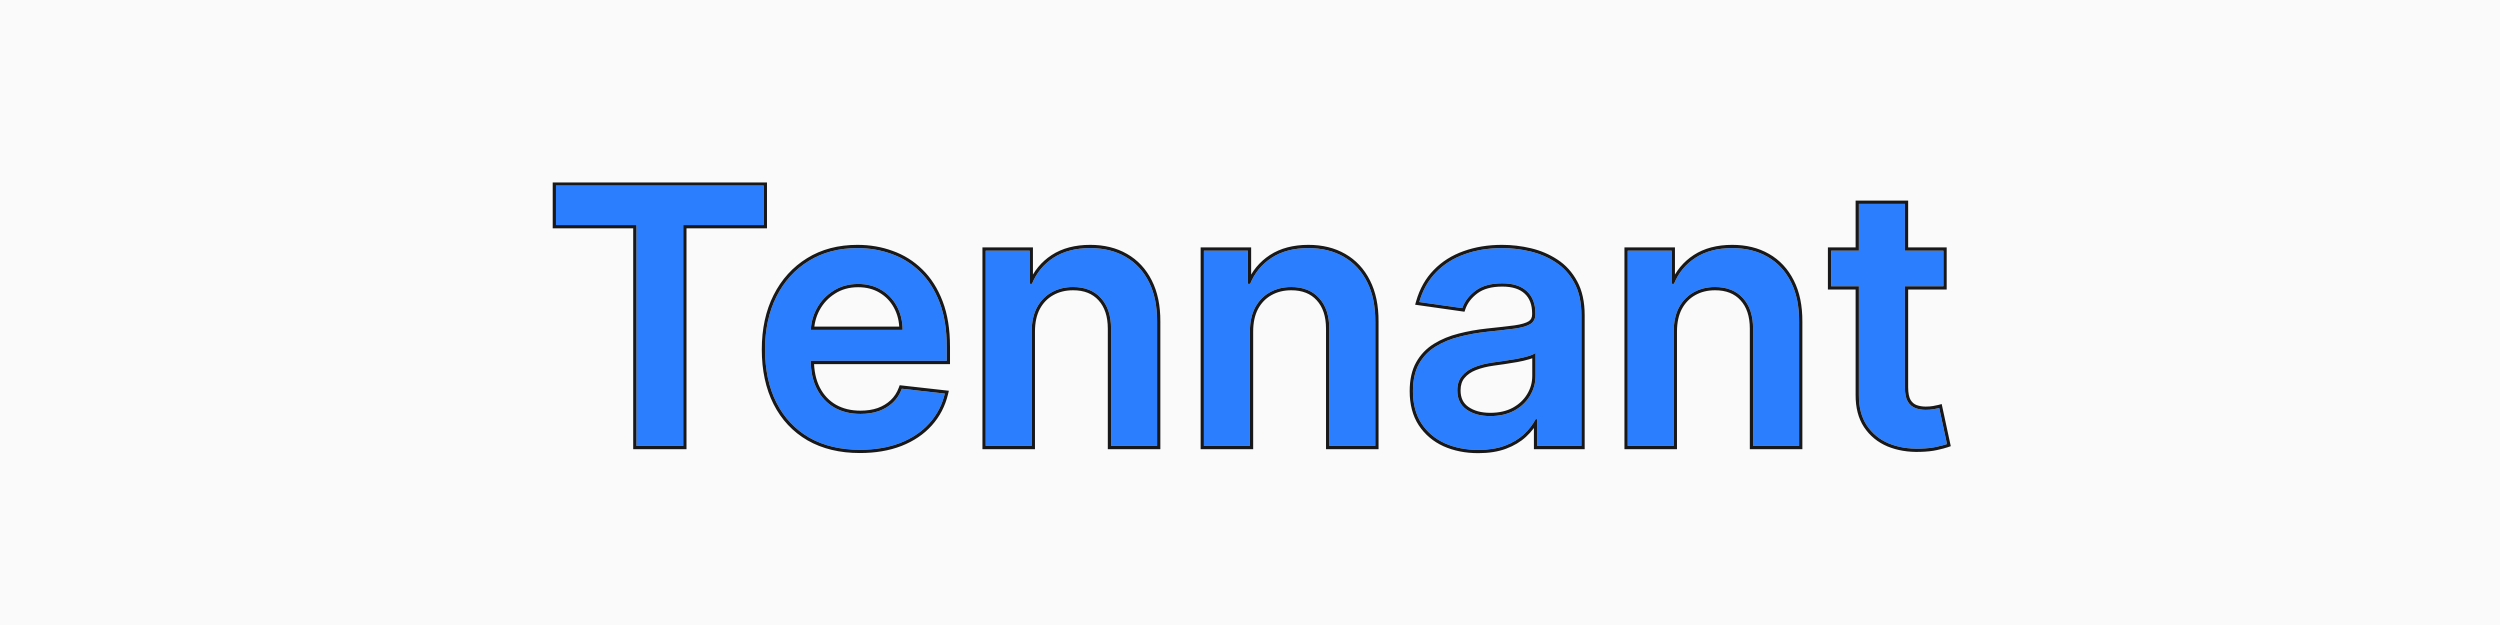
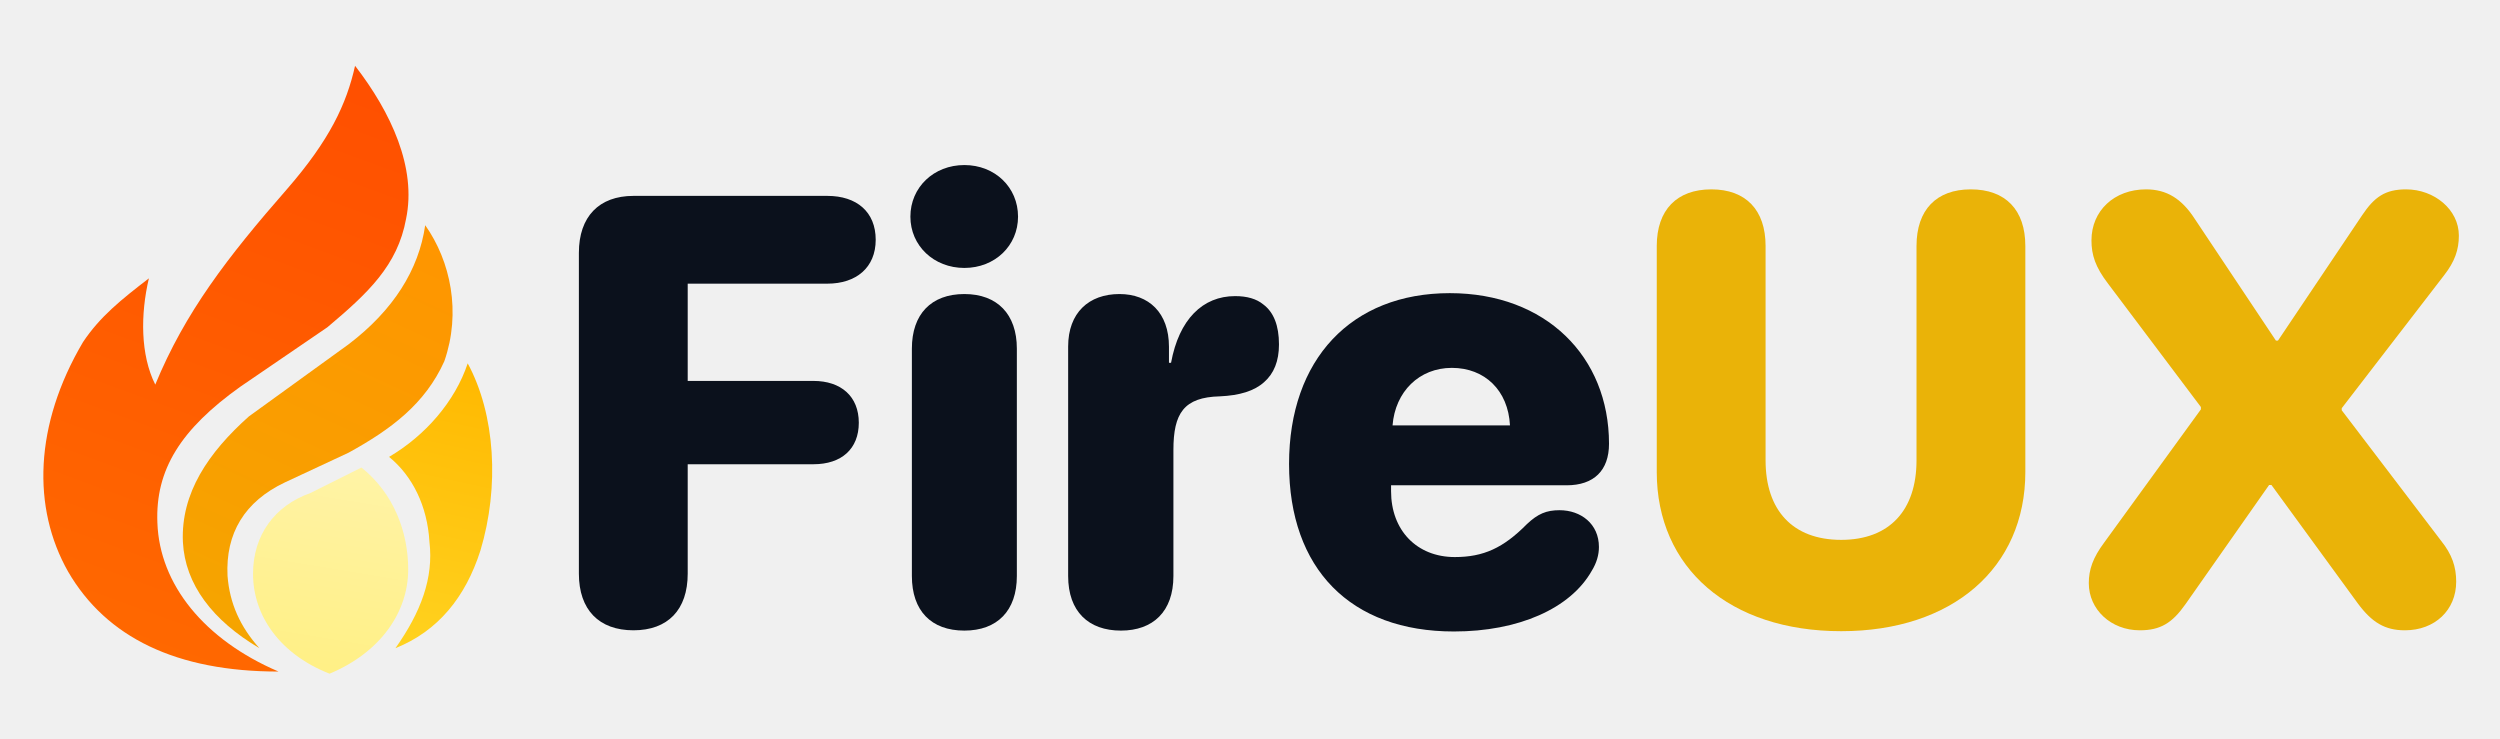
- <svg xmlns="http://www.w3.org/2000/svg" width="768" height="192" viewBox="0 0 768 192" fill="none">
-   <rect width="768" height="192" fill="#FAFAFA" />
-   <mask id="path-2-outside-1_5506_33" maskUnits="userSpaceOnUse" x="169" y="56" width="431" height="84" fill="black">
-     <rect fill="white" x="169" y="56" width="431" height="84" />
-     <path d="M170.792 69.148V57H234.62V69.148H209.894V137H195.519V69.148H170.792ZM264.161 138.172C258.146 138.172 252.95 136.922 248.575 134.422C244.226 131.896 240.88 128.328 238.536 123.719C236.192 119.083 235.021 113.628 235.021 107.352C235.021 101.18 236.192 95.763 238.536 91.102C240.906 86.414 244.213 82.768 248.458 80.164C252.703 77.534 257.69 76.219 263.419 76.219C267.117 76.219 270.606 76.818 273.888 78.016C277.195 79.188 280.112 81.01 282.638 83.484C285.19 85.958 287.195 89.109 288.653 92.938C290.112 96.74 290.841 101.271 290.841 106.531V110.867H241.661V101.336H277.286C277.26 98.628 276.674 96.219 275.528 94.109C274.382 91.974 272.781 90.294 270.724 89.07C268.692 87.846 266.323 87.234 263.614 87.234C260.724 87.234 258.185 87.938 255.997 89.344C253.81 90.724 252.104 92.547 250.88 94.812C249.682 97.052 249.07 99.513 249.044 102.195V110.516C249.044 114.005 249.682 117 250.958 119.5C252.234 121.974 254.018 123.875 256.31 125.203C258.601 126.505 261.284 127.156 264.356 127.156C266.414 127.156 268.276 126.87 269.942 126.297C271.609 125.698 273.054 124.826 274.278 123.68C275.502 122.534 276.427 121.115 277.052 119.422L290.255 120.906C289.422 124.396 287.833 127.443 285.489 130.047C283.172 132.625 280.203 134.63 276.583 136.062C272.963 137.469 268.823 138.172 264.161 138.172ZM316.944 101.844V137H302.804V77H316.319V87.195H317.022C318.403 83.836 320.603 81.167 323.624 79.188C326.671 77.208 330.434 76.219 334.913 76.219C339.054 76.219 342.66 77.104 345.733 78.875C348.832 80.646 351.228 83.211 352.921 86.57C354.64 89.93 355.486 94.005 355.46 98.797V137H341.319V100.984C341.319 96.974 340.278 93.836 338.194 91.57C336.137 89.305 333.285 88.172 329.64 88.172C327.166 88.172 324.965 88.719 323.038 89.812C321.137 90.88 319.64 92.43 318.546 94.461C317.478 96.492 316.944 98.953 316.944 101.844ZM383.976 101.844V137H369.835V77H383.351V87.195H384.054C385.434 83.836 387.634 81.167 390.655 79.188C393.702 77.208 397.465 76.219 401.944 76.219C406.085 76.219 409.692 77.104 412.765 78.875C415.864 80.646 418.259 83.211 419.952 86.57C421.671 89.93 422.517 94.005 422.491 98.797V137H408.351V100.984C408.351 96.974 407.309 93.836 405.226 91.57C403.168 89.305 400.317 88.172 396.671 88.172C394.197 88.172 391.996 88.719 390.069 89.812C388.168 90.88 386.671 92.43 385.577 94.461C384.509 96.492 383.976 98.953 383.976 101.844ZM454.132 138.211C450.33 138.211 446.905 137.534 443.858 136.18C440.838 134.799 438.442 132.768 436.671 130.086C434.926 127.404 434.054 124.096 434.054 120.164C434.054 116.779 434.679 113.979 435.929 111.766C437.179 109.552 438.884 107.781 441.046 106.453C443.207 105.125 445.642 104.122 448.351 103.445C451.085 102.742 453.91 102.234 456.827 101.922C460.343 101.557 463.194 101.232 465.382 100.945C467.569 100.633 469.158 100.164 470.147 99.539C471.163 98.888 471.671 97.885 471.671 96.531V96.297C471.671 93.354 470.799 91.076 469.054 89.461C467.309 87.846 464.796 87.039 461.515 87.039C458.051 87.039 455.304 87.794 453.272 89.305C451.267 90.815 449.913 92.599 449.21 94.656L436.007 92.781C437.049 89.135 438.767 86.088 441.163 83.641C443.559 81.167 446.489 79.318 449.952 78.094C453.416 76.844 457.244 76.219 461.437 76.219C464.327 76.219 467.205 76.557 470.069 77.234C472.934 77.912 475.551 79.031 477.921 80.594C480.291 82.13 482.192 84.227 483.624 86.883C485.082 89.539 485.812 92.859 485.812 96.844V137H472.218V128.758H471.749C470.89 130.424 469.679 131.987 468.116 133.445C466.58 134.878 464.64 136.036 462.296 136.922C459.978 137.781 457.257 138.211 454.132 138.211ZM457.804 127.82C460.642 127.82 463.103 127.26 465.187 126.141C467.27 124.995 468.871 123.484 469.991 121.609C471.137 119.734 471.71 117.69 471.71 115.477V108.406C471.267 108.771 470.512 109.109 469.444 109.422C468.403 109.734 467.231 110.008 465.929 110.242C464.627 110.477 463.338 110.685 462.062 110.867C460.785 111.049 459.679 111.206 458.741 111.336C456.632 111.622 454.744 112.091 453.077 112.742C451.41 113.393 450.095 114.305 449.132 115.477C448.168 116.622 447.687 118.107 447.687 119.93C447.687 122.534 448.637 124.5 450.538 125.828C452.439 127.156 454.861 127.82 457.804 127.82ZM514.171 101.844V137H500.03V77H513.546V87.195H514.249C515.629 83.836 517.83 81.167 520.851 79.188C523.897 77.208 527.66 76.219 532.14 76.219C536.28 76.219 539.887 77.104 542.96 78.875C546.059 80.646 548.455 83.211 550.147 86.57C551.866 89.93 552.713 94.005 552.687 98.797V137H538.546V100.984C538.546 96.974 537.504 93.836 535.421 91.57C533.364 89.305 530.512 88.172 526.866 88.172C524.392 88.172 522.192 88.719 520.265 89.812C518.364 90.88 516.866 92.43 515.772 94.461C514.705 96.492 514.171 98.953 514.171 101.844ZM597.022 77V87.938H562.53V77H597.022ZM571.046 62.625H585.187V118.953C585.187 120.854 585.473 122.313 586.046 123.328C586.645 124.318 587.426 124.995 588.39 125.359C589.353 125.724 590.421 125.906 591.593 125.906C592.478 125.906 593.285 125.841 594.015 125.711C594.77 125.581 595.343 125.464 595.733 125.359L598.116 136.414C597.361 136.674 596.28 136.961 594.874 137.273C593.494 137.586 591.801 137.768 589.796 137.82C586.254 137.924 583.064 137.391 580.226 136.219C577.387 135.021 575.134 133.172 573.468 130.672C571.827 128.172 571.02 125.047 571.046 121.297V62.625Z" />
-   </mask>
-   <path d="M170.792 69.148V57H234.62V69.148H209.894V137H195.519V69.148H170.792ZM264.161 138.172C258.146 138.172 252.95 136.922 248.575 134.422C244.226 131.896 240.88 128.328 238.536 123.719C236.192 119.083 235.021 113.628 235.021 107.352C235.021 101.18 236.192 95.763 238.536 91.102C240.906 86.414 244.213 82.768 248.458 80.164C252.703 77.534 257.69 76.219 263.419 76.219C267.117 76.219 270.606 76.818 273.888 78.016C277.195 79.188 280.112 81.01 282.638 83.484C285.19 85.958 287.195 89.109 288.653 92.938C290.112 96.74 290.841 101.271 290.841 106.531V110.867H241.661V101.336H277.286C277.26 98.628 276.674 96.219 275.528 94.109C274.382 91.974 272.781 90.294 270.724 89.07C268.692 87.846 266.323 87.234 263.614 87.234C260.724 87.234 258.185 87.938 255.997 89.344C253.81 90.724 252.104 92.547 250.88 94.812C249.682 97.052 249.07 99.513 249.044 102.195V110.516C249.044 114.005 249.682 117 250.958 119.5C252.234 121.974 254.018 123.875 256.31 125.203C258.601 126.505 261.284 127.156 264.356 127.156C266.414 127.156 268.276 126.87 269.942 126.297C271.609 125.698 273.054 124.826 274.278 123.68C275.502 122.534 276.427 121.115 277.052 119.422L290.255 120.906C289.422 124.396 287.833 127.443 285.489 130.047C283.172 132.625 280.203 134.63 276.583 136.062C272.963 137.469 268.823 138.172 264.161 138.172ZM316.944 101.844V137H302.804V77H316.319V87.195H317.022C318.403 83.836 320.603 81.167 323.624 79.188C326.671 77.208 330.434 76.219 334.913 76.219C339.054 76.219 342.66 77.104 345.733 78.875C348.832 80.646 351.228 83.211 352.921 86.57C354.64 89.93 355.486 94.005 355.46 98.797V137H341.319V100.984C341.319 96.974 340.278 93.836 338.194 91.57C336.137 89.305 333.285 88.172 329.64 88.172C327.166 88.172 324.965 88.719 323.038 89.812C321.137 90.88 319.64 92.43 318.546 94.461C317.478 96.492 316.944 98.953 316.944 101.844ZM383.976 101.844V137H369.835V77H383.351V87.195H384.054C385.434 83.836 387.634 81.167 390.655 79.188C393.702 77.208 397.465 76.219 401.944 76.219C406.085 76.219 409.692 77.104 412.765 78.875C415.864 80.646 418.259 83.211 419.952 86.57C421.671 89.93 422.517 94.005 422.491 98.797V137H408.351V100.984C408.351 96.974 407.309 93.836 405.226 91.57C403.168 89.305 400.317 88.172 396.671 88.172C394.197 88.172 391.996 88.719 390.069 89.812C388.168 90.88 386.671 92.43 385.577 94.461C384.509 96.492 383.976 98.953 383.976 101.844ZM454.132 138.211C450.33 138.211 446.905 137.534 443.858 136.18C440.838 134.799 438.442 132.768 436.671 130.086C434.926 127.404 434.054 124.096 434.054 120.164C434.054 116.779 434.679 113.979 435.929 111.766C437.179 109.552 438.884 107.781 441.046 106.453C443.207 105.125 445.642 104.122 448.351 103.445C451.085 102.742 453.91 102.234 456.827 101.922C460.343 101.557 463.194 101.232 465.382 100.945C467.569 100.633 469.158 100.164 470.147 99.539C471.163 98.888 471.671 97.885 471.671 96.531V96.297C471.671 93.354 470.799 91.076 469.054 89.461C467.309 87.846 464.796 87.039 461.515 87.039C458.051 87.039 455.304 87.794 453.272 89.305C451.267 90.815 449.913 92.599 449.21 94.656L436.007 92.781C437.049 89.135 438.767 86.088 441.163 83.641C443.559 81.167 446.489 79.318 449.952 78.094C453.416 76.844 457.244 76.219 461.437 76.219C464.327 76.219 467.205 76.557 470.069 77.234C472.934 77.912 475.551 79.031 477.921 80.594C480.291 82.13 482.192 84.227 483.624 86.883C485.082 89.539 485.812 92.859 485.812 96.844V137H472.218V128.758H471.749C470.89 130.424 469.679 131.987 468.116 133.445C466.58 134.878 464.64 136.036 462.296 136.922C459.978 137.781 457.257 138.211 454.132 138.211ZM457.804 127.82C460.642 127.82 463.103 127.26 465.187 126.141C467.27 124.995 468.871 123.484 469.991 121.609C471.137 119.734 471.71 117.69 471.71 115.477V108.406C471.267 108.771 470.512 109.109 469.444 109.422C468.403 109.734 467.231 110.008 465.929 110.242C464.627 110.477 463.338 110.685 462.062 110.867C460.785 111.049 459.679 111.206 458.741 111.336C456.632 111.622 454.744 112.091 453.077 112.742C451.41 113.393 450.095 114.305 449.132 115.477C448.168 116.622 447.687 118.107 447.687 119.93C447.687 122.534 448.637 124.5 450.538 125.828C452.439 127.156 454.861 127.82 457.804 127.82ZM514.171 101.844V137H500.03V77H513.546V87.195H514.249C515.629 83.836 517.83 81.167 520.851 79.188C523.897 77.208 527.66 76.219 532.14 76.219C536.28 76.219 539.887 77.104 542.96 78.875C546.059 80.646 548.455 83.211 550.147 86.57C551.866 89.93 552.713 94.005 552.687 98.797V137H538.546V100.984C538.546 96.974 537.504 93.836 535.421 91.57C533.364 89.305 530.512 88.172 526.866 88.172C524.392 88.172 522.192 88.719 520.265 89.812C518.364 90.88 516.866 92.43 515.772 94.461C514.705 96.492 514.171 98.953 514.171 101.844ZM597.022 77V87.938H562.53V77H597.022ZM571.046 62.625H585.187V118.953C585.187 120.854 585.473 122.313 586.046 123.328C586.645 124.318 587.426 124.995 588.39 125.359C589.353 125.724 590.421 125.906 591.593 125.906C592.478 125.906 593.285 125.841 594.015 125.711C594.77 125.581 595.343 125.464 595.733 125.359L598.116 136.414C597.361 136.674 596.28 136.961 594.874 137.273C593.494 137.586 591.801 137.768 589.796 137.82C586.254 137.924 583.064 137.391 580.226 136.219C577.387 135.021 575.134 133.172 573.468 130.672C571.827 128.172 571.02 125.047 571.046 121.297V62.625Z" fill="#2B7FFF" />
-   <path d="M170.792 69.148H169.792V70.148H170.792V69.148ZM170.792 57V56H169.792V57H170.792ZM234.62 57H235.62V56H234.62V57ZM234.62 69.148V70.148H235.62V69.148H234.62ZM209.894 69.148V68.148H208.894V69.148H209.894ZM209.894 137V138H210.894V137H209.894ZM195.519 137H194.519V138H195.519V137ZM195.519 69.148H196.519V68.148H195.519V69.148ZM170.792 69.148H171.792V57H170.792H169.792V69.148H170.792ZM170.792 57V58H234.62V57V56H170.792V57ZM234.62 57H233.62V69.148H234.62H235.62V57H234.62ZM234.62 69.148V68.148H209.894V69.148V70.148H234.62V69.148ZM209.894 69.148H208.894V137H209.894H210.894V69.148H209.894ZM209.894 137V136H195.519V137V138H209.894V137ZM195.519 137H196.519V69.148H195.519H194.519V137H195.519ZM195.519 69.148V68.148H170.792V69.148V70.148H195.519V69.148ZM248.575 134.422L248.073 135.287L248.079 135.29L248.575 134.422ZM238.536 123.719L237.644 124.17L237.645 124.172L238.536 123.719ZM238.536 91.102L237.644 90.65L237.643 90.652L238.536 91.102ZM248.458 80.164L248.981 81.016L248.985 81.014L248.458 80.164ZM273.888 78.016L273.545 78.955L273.554 78.958L273.888 78.016ZM282.638 83.484L281.938 84.199L281.942 84.202L282.638 83.484ZM288.653 92.938L287.719 93.293L287.72 93.296L288.653 92.938ZM290.841 110.867V111.867H291.841V110.867H290.841ZM241.661 110.867H240.661V111.867H241.661V110.867ZM241.661 101.336V100.336H240.661V101.336H241.661ZM277.286 101.336V102.336H278.296L278.286 101.326L277.286 101.336ZM275.528 94.109L274.647 94.582L274.65 94.587L275.528 94.109ZM270.724 89.07L270.208 89.927L270.212 89.93L270.724 89.07ZM255.997 89.344L256.531 90.189L256.538 90.185L255.997 89.344ZM250.88 94.812L250 94.337L249.998 94.341L250.88 94.812ZM249.044 102.195L248.044 102.186V102.195H249.044ZM250.958 119.5L250.067 119.955L250.069 119.958L250.958 119.5ZM256.31 125.203L255.808 126.068L255.816 126.073L256.31 125.203ZM269.942 126.297L270.267 127.243L270.281 127.238L269.942 126.297ZM274.278 123.68L273.595 122.95L274.278 123.68ZM277.052 119.422L277.163 118.428L276.385 118.341L276.114 119.076L277.052 119.422ZM290.255 120.906L291.228 121.139L291.49 120.039L290.367 119.913L290.255 120.906ZM285.489 130.047L284.746 129.378L284.746 129.378L285.489 130.047ZM276.583 136.062L276.945 136.995L276.951 136.992L276.583 136.062ZM264.161 138.172V137.172C258.286 137.172 253.268 135.952 249.071 133.554L248.575 134.422L248.079 135.29C252.632 137.892 258.005 139.172 264.161 139.172V138.172ZM248.575 134.422L249.077 133.557C244.9 131.131 241.687 127.708 239.428 123.266L238.536 123.719L237.645 124.172C240.073 128.948 243.552 132.661 248.073 135.287L248.575 134.422ZM238.536 123.719L239.429 123.268C237.169 118.798 236.021 113.503 236.021 107.352H235.021H234.021C234.021 113.752 235.216 119.368 237.644 124.17L238.536 123.719ZM235.021 107.352H236.021C236.021 101.307 237.168 96.049 239.43 91.551L238.536 91.102L237.643 90.652C235.217 95.477 234.021 101.052 234.021 107.352H235.021ZM238.536 91.102L239.429 91.553C241.72 87.021 244.903 83.518 248.981 81.016L248.458 80.164L247.935 79.312C243.524 82.018 240.092 85.807 237.644 90.65L238.536 91.102ZM248.458 80.164L248.985 81.014C253.049 78.496 257.848 77.219 263.419 77.219V76.219V75.219C257.532 75.219 252.357 76.572 247.931 79.314L248.458 80.164ZM263.419 76.219V77.219C267.007 77.219 270.38 77.799 273.545 78.955L273.888 78.016L274.231 77.076C270.833 75.836 267.227 75.219 263.419 75.219V76.219ZM273.888 78.016L273.554 78.958C276.723 80.081 279.515 81.826 281.938 84.199L282.638 83.484L283.337 82.77C280.708 80.195 277.667 78.294 274.222 77.073L273.888 78.016ZM282.638 83.484L281.942 84.202C284.374 86.56 286.305 89.581 287.719 93.293L288.653 92.938L289.588 92.582C288.085 88.638 286.006 85.356 283.334 82.766L282.638 83.484ZM288.653 92.938L287.72 93.296C289.123 96.956 289.841 101.359 289.841 106.531H290.841H291.841C291.841 101.182 291.1 96.524 289.587 92.579L288.653 92.938ZM290.841 106.531H289.841V110.867H290.841H291.841V106.531H290.841ZM290.841 110.867V109.867H241.661V110.867V111.867H290.841V110.867ZM241.661 110.867H242.661V101.336H241.661H240.661V110.867H241.661ZM241.661 101.336V102.336H277.286V101.336V100.336H241.661V101.336ZM277.286 101.336L278.286 101.326C278.259 98.476 277.64 95.903 276.407 93.632L275.528 94.109L274.65 94.587C275.708 96.535 276.262 98.779 276.286 101.346L277.286 101.336ZM275.528 94.109L276.409 93.637C275.179 91.343 273.45 89.529 271.235 88.211L270.724 89.07L270.212 89.93C272.112 91.06 273.586 92.605 274.647 94.582L275.528 94.109ZM270.724 89.07L271.24 88.214C269.032 86.883 266.478 86.234 263.614 86.234V87.234V88.234C266.167 88.234 268.353 88.809 270.208 89.927L270.724 89.07ZM263.614 87.234V86.234C260.554 86.234 257.823 86.981 255.456 88.503L255.997 89.344L256.538 90.185C258.546 88.894 260.893 88.234 263.614 88.234V87.234ZM255.997 89.344L255.463 88.498C253.131 89.969 251.306 91.92 250 94.337L250.88 94.812L251.76 95.288C252.902 93.174 254.488 91.478 256.531 90.189L255.997 89.344ZM250.88 94.812L249.998 94.341C248.72 96.731 248.072 99.351 248.044 102.186L249.044 102.195L250.044 102.205C250.068 99.675 250.644 97.374 251.762 95.284L250.88 94.812ZM249.044 102.195H248.044V110.516H249.044H250.044V102.195H249.044ZM249.044 110.516H248.044C248.044 114.126 248.704 117.284 250.067 119.955L250.958 119.5L251.849 119.045C250.66 116.716 250.044 113.885 250.044 110.516H249.044ZM250.958 119.5L250.069 119.958C251.428 122.593 253.343 124.639 255.808 126.068L256.31 125.203L256.811 124.338C254.693 123.111 253.04 121.355 251.847 119.042L250.958 119.5ZM256.31 125.203L255.816 126.073C258.281 127.473 261.139 128.156 264.356 128.156V127.156V126.156C261.428 126.156 258.921 125.537 256.804 124.334L256.31 125.203ZM264.356 127.156V128.156C266.506 128.156 268.48 127.857 270.267 127.243L269.942 126.297L269.617 125.351C268.071 125.883 266.321 126.156 264.356 126.156V127.156ZM269.942 126.297L270.281 127.238C272.068 126.596 273.633 125.654 274.962 124.41L274.278 123.68L273.595 122.95C272.476 123.997 271.15 124.8 269.604 125.356L269.942 126.297ZM274.278 123.68L274.962 124.41C276.308 123.15 277.315 121.596 277.99 119.768L277.052 119.422L276.114 119.076C275.538 120.634 274.697 121.918 273.595 122.95L274.278 123.68ZM277.052 119.422L276.94 120.416L290.143 121.9L290.255 120.906L290.367 119.913L277.163 118.428L277.052 119.422ZM290.255 120.906L289.282 120.674C288.487 124.005 286.975 126.901 284.746 129.378L285.489 130.047L286.233 130.716C288.691 127.984 290.356 124.786 291.228 121.139L290.255 120.906ZM285.489 130.047L284.746 129.378C282.543 131.828 279.709 133.75 276.215 135.133L276.583 136.062L276.951 136.992C280.697 135.51 283.8 133.422 286.233 130.715L285.489 130.047ZM276.583 136.062L276.221 135.13C272.737 136.484 268.723 137.172 264.161 137.172V138.172V139.172C268.922 139.172 273.189 138.454 276.945 136.995L276.583 136.062ZM316.944 137V138H317.944V137H316.944ZM302.804 137H301.804V138H302.804V137ZM302.804 77V76H301.804V77H302.804ZM316.319 77H317.319V76H316.319V77ZM316.319 87.195H315.319V88.195H316.319V87.195ZM317.022 87.195V88.195H317.693L317.947 87.575L317.022 87.195ZM323.624 79.188L323.079 78.349L323.076 78.351L323.624 79.188ZM345.733 78.875L345.234 79.741L345.237 79.743L345.733 78.875ZM352.921 86.57L352.028 87.02L352.031 87.026L352.921 86.57ZM355.46 98.797L354.46 98.791V98.797H355.46ZM355.46 137V138H356.46V137H355.46ZM341.319 137H340.319V138H341.319V137ZM338.194 91.57L337.454 92.243L337.458 92.247L338.194 91.57ZM323.038 89.812L323.528 90.684L323.532 90.682L323.038 89.812ZM318.546 94.461L317.665 93.987L317.661 93.996L318.546 94.461ZM316.944 101.844H315.944V137H316.944H317.944V101.844H316.944ZM316.944 137V136H302.804V137V138H316.944V137ZM302.804 137H303.804V77H302.804H301.804V137H302.804ZM302.804 77V78H316.319V77V76H302.804V77ZM316.319 77H315.319V87.195H316.319H317.319V77H316.319ZM316.319 87.195V88.195H317.022V87.195V86.195H316.319V87.195ZM317.022 87.195L317.947 87.575C319.251 84.401 321.321 81.892 324.172 80.024L323.624 79.188L323.076 78.351C319.885 80.442 317.554 83.27 316.097 86.815L317.022 87.195ZM323.624 79.188L324.169 80.026C327.019 78.174 330.582 77.219 334.913 77.219V76.219V75.219C330.286 75.219 326.322 76.242 323.079 78.349L323.624 79.188ZM334.913 76.219V77.219C338.908 77.219 342.337 78.072 345.234 79.741L345.733 78.875L346.233 78.009C342.984 76.136 339.199 75.219 334.913 75.219V76.219ZM345.733 78.875L345.237 79.743C348.156 81.411 350.419 83.826 352.028 87.02L352.921 86.57L353.814 86.12C352.038 82.596 349.508 79.88 346.23 78.007L345.733 78.875ZM352.921 86.57L352.031 87.026C353.659 90.209 354.485 94.118 354.46 98.791L355.46 98.797L356.46 98.802C356.487 93.893 355.62 89.65 353.811 86.115L352.921 86.57ZM355.46 98.797H354.46V137H355.46H356.46V98.797H355.46ZM355.46 137V136H341.319V137V138H355.46V137ZM341.319 137H342.319V100.984H341.319H340.319V137H341.319ZM341.319 100.984H342.319C342.319 96.801 341.23 93.394 338.93 90.893L338.194 91.57L337.458 92.247C339.326 94.278 340.319 97.147 340.319 100.984H341.319ZM338.194 91.57L338.935 90.898C336.652 88.384 333.509 87.172 329.64 87.172V88.172V89.172C333.062 89.172 335.622 90.225 337.454 92.243L338.194 91.57ZM329.64 88.172V87.172C327.013 87.172 324.639 87.754 322.544 88.943L323.038 89.812L323.532 90.682C325.291 89.683 327.318 89.172 329.64 89.172V88.172ZM323.038 89.812L322.548 88.941C320.472 90.107 318.844 91.799 317.665 93.987L318.546 94.461L319.426 94.935C320.436 93.061 321.802 91.654 323.528 90.684L323.038 89.812ZM318.546 94.461L317.661 93.996C316.501 96.203 315.944 98.832 315.944 101.844H316.944H317.944C317.944 99.074 318.456 96.781 319.431 94.926L318.546 94.461ZM383.976 137V138H384.976V137H383.976ZM369.835 137H368.835V138H369.835V137ZM369.835 77V76H368.835V77H369.835ZM383.351 77H384.351V76H383.351V77ZM383.351 87.195H382.351V88.195H383.351V87.195ZM384.054 87.195V88.195H384.724L384.979 87.575L384.054 87.195ZM390.655 79.188L390.111 78.349L390.107 78.351L390.655 79.188ZM412.765 78.875L412.265 79.741L412.269 79.743L412.765 78.875ZM419.952 86.57L419.059 87.02L419.062 87.026L419.952 86.57ZM422.491 98.797L421.491 98.791V98.797H422.491ZM422.491 137V138H423.491V137H422.491ZM408.351 137H407.351V138H408.351V137ZM405.226 91.57L404.485 92.243L404.489 92.247L405.226 91.57ZM390.069 89.812L390.559 90.684L390.563 90.682L390.069 89.812ZM385.577 94.461L384.697 93.987L384.692 93.996L385.577 94.461ZM383.976 101.844H382.976V137H383.976H384.976V101.844H383.976ZM383.976 137V136H369.835V137V138H383.976V137ZM369.835 137H370.835V77H369.835H368.835V137H369.835ZM369.835 77V78H383.351V77V76H369.835V77ZM383.351 77H382.351V87.195H383.351H384.351V77H383.351ZM383.351 87.195V88.195H384.054V87.195V86.195H383.351V87.195ZM384.054 87.195L384.979 87.575C386.283 84.401 388.352 81.892 391.203 80.024L390.655 79.188L390.107 78.351C386.917 80.442 384.585 83.27 383.129 86.815L384.054 87.195ZM390.655 79.188L391.2 80.026C394.051 78.174 397.613 77.219 401.944 77.219V76.219V75.219C397.317 75.219 393.354 76.242 390.111 78.349L390.655 79.188ZM401.944 76.219V77.219C405.939 77.219 409.368 78.072 412.265 79.741L412.765 78.875L413.264 78.009C410.015 76.136 406.231 75.219 401.944 75.219V76.219ZM412.765 78.875L412.269 79.743C415.188 81.411 417.45 83.826 419.059 87.02L419.952 86.57L420.845 86.12C419.069 82.596 416.54 79.88 413.261 78.007L412.765 78.875ZM419.952 86.57L419.062 87.026C420.691 90.209 421.517 94.118 421.491 98.791L422.491 98.797L423.491 98.802C423.518 93.893 422.651 89.65 420.842 86.115L419.952 86.57ZM422.491 98.797H421.491V137H422.491H423.491V98.797H422.491ZM422.491 137V136H408.351V137V138H422.491V137ZM408.351 137H409.351V100.984H408.351H407.351V137H408.351ZM408.351 100.984H409.351C409.351 96.801 408.261 93.394 405.962 90.893L405.226 91.57L404.489 92.247C406.357 94.278 407.351 97.147 407.351 100.984H408.351ZM405.226 91.57L405.966 90.898C403.683 88.384 400.54 87.172 396.671 87.172V88.172V89.172C400.094 89.172 402.654 90.225 404.485 92.243L405.226 91.57ZM396.671 88.172V87.172C394.044 87.172 391.67 87.754 389.576 88.943L390.069 89.812L390.563 90.682C392.323 89.683 394.349 89.172 396.671 89.172V88.172ZM390.069 89.812L389.58 88.941C387.503 90.107 385.875 91.799 384.697 93.987L385.577 94.461L386.458 94.935C387.467 93.061 388.833 91.654 390.559 90.684L390.069 89.812ZM385.577 94.461L384.692 93.996C383.532 96.203 382.976 98.832 382.976 101.844H383.976H384.976C384.976 99.074 385.487 96.781 386.462 94.926L385.577 94.461ZM443.858 136.18L443.443 137.089L443.452 137.093L443.858 136.18ZM436.671 130.086L435.833 130.631L435.836 130.637L436.671 130.086ZM435.929 111.766L435.058 111.274L435.929 111.766ZM441.046 106.453L440.522 105.601L441.046 106.453ZM448.351 103.445L448.593 104.415L448.6 104.414L448.351 103.445ZM456.827 101.922L456.724 100.927L456.721 100.928L456.827 101.922ZM465.382 100.945L465.512 101.937L465.523 101.935L465.382 100.945ZM470.147 99.539L470.681 100.385L470.687 100.381L470.147 99.539ZM469.054 89.461L469.733 88.727V88.727L469.054 89.461ZM453.272 89.305L452.676 88.502L452.671 88.506L453.272 89.305ZM449.21 94.656L449.069 95.646L449.889 95.763L450.156 94.98L449.21 94.656ZM436.007 92.781L435.045 92.507L434.73 93.61L435.866 93.771L436.007 92.781ZM441.163 83.641L441.878 84.34L441.881 84.336L441.163 83.641ZM449.952 78.094L450.285 79.037L450.292 79.034L449.952 78.094ZM477.921 80.594L477.37 81.429L477.377 81.433L477.921 80.594ZM483.624 86.883L482.744 87.357L482.747 87.364L483.624 86.883ZM485.812 137V138H486.812V137H485.812ZM472.218 137H471.218V138H472.218V137ZM472.218 128.758H473.218V127.758H472.218V128.758ZM471.749 128.758V127.758H471.14L470.86 128.3L471.749 128.758ZM468.116 133.445L468.798 134.177L468.799 134.176L468.116 133.445ZM462.296 136.922L462.644 137.86L462.649 137.857L462.296 136.922ZM465.187 126.141L465.66 127.021L465.668 127.017L465.187 126.141ZM469.991 121.609L469.138 121.088L469.133 121.097L469.991 121.609ZM471.71 108.406H472.71V106.287L471.074 107.634L471.71 108.406ZM469.444 109.422L469.163 108.462L469.157 108.464L469.444 109.422ZM465.929 110.242L466.106 111.226L465.929 110.242ZM458.741 111.336L458.876 112.327L458.879 112.326L458.741 111.336ZM453.077 112.742L452.713 111.811L453.077 112.742ZM449.132 115.477L449.897 116.12L449.904 116.112L449.132 115.477ZM450.538 125.828L449.965 126.648L450.538 125.828ZM454.132 138.211V137.211C450.45 137.211 447.167 136.556 444.265 135.266L443.858 136.18L443.452 137.093C446.644 138.512 450.209 139.211 454.132 139.211V138.211ZM443.858 136.18L444.274 135.27C441.418 133.965 439.169 132.055 437.505 129.535L436.671 130.086L435.836 130.637C437.714 133.481 440.257 135.634 443.443 137.089L443.858 136.18ZM436.671 130.086L437.509 129.541C435.892 127.054 435.054 123.947 435.054 120.164H434.054H433.054C433.054 124.245 433.96 127.753 435.833 130.631L436.671 130.086ZM434.054 120.164H435.054C435.054 116.896 435.658 114.279 436.799 112.257L435.929 111.766L435.058 111.274C433.7 113.679 433.054 116.662 433.054 120.164H434.054ZM435.929 111.766L436.799 112.257C437.966 110.191 439.553 108.544 441.569 107.305L441.046 106.453L440.522 105.601C438.216 107.018 436.391 108.913 435.058 111.274L435.929 111.766ZM441.046 106.453L441.569 107.305C443.636 106.036 445.974 105.07 448.593 104.415L448.351 103.445L448.108 102.475C445.31 103.175 442.779 104.214 440.522 105.601L441.046 106.453ZM448.351 103.445L448.6 104.414C451.285 103.723 454.063 103.224 456.934 102.916L456.827 101.922L456.721 100.928C453.758 101.245 450.885 101.761 448.102 102.477L448.351 103.445ZM456.827 101.922L456.93 102.917C460.45 102.552 463.312 102.225 465.512 101.937L465.382 100.945L465.252 99.954C463.077 100.239 460.235 100.563 456.724 100.927L456.827 101.922ZM465.382 100.945L465.523 101.935C467.748 101.617 469.509 101.125 470.681 100.385L470.147 99.539L469.613 98.694C468.807 99.203 467.391 99.648 465.24 99.955L465.382 100.945ZM470.147 99.539L470.687 100.381C472.029 99.521 472.671 98.177 472.671 96.531H471.671H470.671C470.671 97.594 470.297 98.255 469.608 98.697L470.147 99.539ZM471.671 96.531H472.671V96.297H471.671H470.671V96.531H471.671ZM471.671 96.297H472.671C472.671 93.147 471.729 90.574 469.733 88.727L469.054 89.461L468.375 90.195C469.868 91.577 470.671 93.562 470.671 96.297H471.671ZM469.054 89.461L469.733 88.727C467.743 86.885 464.951 86.039 461.515 86.039V87.039V88.039C464.641 88.039 466.875 88.807 468.375 90.195L469.054 89.461ZM461.515 87.039V86.039C457.914 86.039 454.933 86.824 452.676 88.502L453.272 89.305L453.869 90.107C455.674 88.765 458.188 88.039 461.515 88.039V87.039ZM453.272 89.305L452.671 88.506C450.531 90.118 449.041 92.058 448.264 94.333L449.21 94.656L450.156 94.98C450.785 93.14 452.003 91.513 453.874 90.103L453.272 89.305ZM449.21 94.656L449.351 93.666L436.147 91.791L436.007 92.781L435.866 93.771L449.069 95.646L449.21 94.656ZM436.007 92.781L436.968 93.056C437.969 89.553 439.61 86.657 441.878 84.34L441.163 83.641L440.448 82.941C437.924 85.52 436.128 88.718 435.045 92.507L436.007 92.781ZM441.163 83.641L441.881 84.336C444.163 81.981 446.958 80.213 450.285 79.037L449.952 78.094L449.619 77.151C446.02 78.423 442.955 80.353 440.445 82.945L441.163 83.641ZM449.952 78.094L450.292 79.034C453.632 77.829 457.344 77.219 461.437 77.219V76.219V75.219C457.144 75.219 453.199 75.859 449.613 77.153L449.952 78.094ZM461.437 76.219V77.219C464.248 77.219 467.049 77.548 469.839 78.208L470.069 77.234L470.299 76.261C467.361 75.567 464.406 75.219 461.437 75.219V76.219ZM470.069 77.234L469.839 78.208C472.594 78.859 475.102 79.933 477.37 81.429L477.921 80.594L478.471 79.759C476 78.129 473.274 76.964 470.299 76.261L470.069 77.234ZM477.921 80.594L477.377 81.433C479.596 82.872 481.386 84.838 482.744 87.357L483.624 86.883L484.504 86.408C482.998 83.615 480.985 81.389 478.465 79.755L477.921 80.594ZM483.624 86.883L482.747 87.364C484.103 89.834 484.812 92.976 484.812 96.844H485.812H486.812C486.812 92.742 486.061 89.245 484.501 86.402L483.624 86.883ZM485.812 96.844H484.812V137H485.812H486.812V96.844H485.812ZM485.812 137V136H472.218V137V138H485.812V137ZM472.218 137H473.218V128.758H472.218H471.218V137H472.218ZM472.218 128.758V127.758H471.749V128.758V129.758H472.218V128.758ZM471.749 128.758L470.86 128.3C470.06 129.851 468.924 131.323 467.434 132.714L468.116 133.445L468.799 134.176C470.433 132.65 471.719 130.998 472.638 129.216L471.749 128.758ZM468.116 133.445L467.434 132.714C466.01 134.042 464.188 135.138 461.943 135.986L462.296 136.922L462.649 137.857C465.092 136.935 467.15 135.713 468.798 134.177L468.116 133.445ZM462.296 136.922L461.948 135.984C459.767 136.793 457.168 137.211 454.132 137.211V138.211V139.211C457.345 139.211 460.19 138.769 462.644 137.859L462.296 136.922ZM457.804 127.82V128.82C460.775 128.82 463.405 128.234 465.66 127.021L465.187 126.141L464.713 125.26C462.802 126.287 460.51 126.82 457.804 126.82V127.82ZM465.187 126.141L465.668 127.017C467.893 125.793 469.631 124.163 470.85 122.122L469.991 121.609L469.133 121.097C468.112 122.806 466.647 124.196 464.705 125.264L465.187 126.141ZM469.991 121.609L470.844 122.131C472.087 120.098 472.71 117.873 472.71 115.477H471.71H470.71C470.71 117.508 470.187 119.371 469.138 121.088L469.991 121.609ZM471.71 115.477H472.71V108.406H471.71H470.71V115.477H471.71ZM471.71 108.406L471.074 107.634C470.794 107.865 470.2 108.159 469.163 108.462L469.444 109.422L469.725 110.382C470.824 110.06 471.741 109.676 472.346 109.178L471.71 108.406ZM469.444 109.422L469.157 108.464C468.158 108.764 467.024 109.029 465.752 109.258L465.929 110.242L466.106 111.226C467.438 110.987 468.647 110.705 469.732 110.38L469.444 109.422ZM465.929 110.242L465.752 109.258C464.461 109.49 463.184 109.697 461.92 109.877L462.062 110.867L462.203 111.857C463.491 111.673 464.792 111.463 466.106 111.226L465.929 110.242ZM462.062 110.867L461.92 109.877C460.645 110.059 459.539 110.215 458.604 110.345L458.741 111.336L458.879 112.326C459.818 112.196 460.926 112.04 462.203 111.857L462.062 110.867ZM458.741 111.336L458.607 110.345C456.433 110.64 454.466 111.126 452.713 111.811L453.077 112.742L453.441 113.674C455.022 113.056 456.831 112.605 458.876 112.327L458.741 111.336ZM453.077 112.742L452.713 111.811C450.916 112.513 449.45 113.516 448.359 114.841L449.132 115.477L449.904 116.112C450.741 115.094 451.905 114.274 453.441 113.674L453.077 112.742ZM449.132 115.477L448.366 114.833C447.22 116.196 446.687 117.925 446.687 119.93H447.687H448.687C448.687 118.289 449.116 117.049 449.897 116.12L449.132 115.477ZM447.687 119.93H446.687C446.687 122.814 447.76 125.107 449.965 126.648L450.538 125.828L451.111 125.008C449.514 123.893 448.687 122.254 448.687 119.93H447.687ZM450.538 125.828L449.965 126.648C452.075 128.121 454.711 128.82 457.804 128.82V127.82V126.82C455.011 126.82 452.804 126.191 451.111 125.008L450.538 125.828ZM514.171 137V138H515.171V137H514.171ZM500.03 137H499.03V138H500.03V137ZM500.03 77V76H499.03V77H500.03ZM513.546 77H514.546V76H513.546V77ZM513.546 87.195H512.546V88.195H513.546V87.195ZM514.249 87.195V88.195H514.919L515.174 87.575L514.249 87.195ZM520.851 79.188L520.306 78.349L520.303 78.351L520.851 79.188ZM542.96 78.875L542.461 79.741L542.464 79.743L542.96 78.875ZM550.147 86.57L549.254 87.02L549.257 87.026L550.147 86.57ZM552.687 98.797L551.687 98.791V98.797H552.687ZM552.687 137V138H553.687V137H552.687ZM538.546 137H537.546V138H538.546V137ZM535.421 91.57L534.681 92.243L534.685 92.247L535.421 91.57ZM520.265 89.812L520.754 90.684L520.758 90.682L520.265 89.812ZM515.772 94.461L514.892 93.987L514.887 93.996L515.772 94.461ZM514.171 101.844H513.171V137H514.171H515.171V101.844H514.171ZM514.171 137V136H500.03V137V138H514.171V137ZM500.03 137H501.03V77H500.03H499.03V137H500.03ZM500.03 77V78H513.546V77V76H500.03V77ZM513.546 77H512.546V87.195H513.546H514.546V77H513.546ZM513.546 87.195V88.195H514.249V87.195V86.195H513.546V87.195ZM514.249 87.195L515.174 87.575C516.478 84.401 518.548 81.892 521.399 80.024L520.851 79.188L520.303 78.351C517.112 80.442 514.78 83.27 513.324 86.815L514.249 87.195ZM520.851 79.188L521.395 80.026C524.246 78.174 527.809 77.219 532.14 77.219V76.219V75.219C527.512 75.219 523.549 76.242 520.306 78.349L520.851 79.188ZM532.14 76.219V77.219C536.135 77.219 539.563 78.072 542.461 79.741L542.96 78.875L543.459 78.009C540.211 76.136 536.426 75.219 532.14 75.219V76.219ZM542.96 78.875L542.464 79.743C545.383 81.411 547.645 83.826 549.254 87.02L550.147 86.57L551.04 86.12C549.264 82.596 546.735 79.88 543.456 78.007L542.96 78.875ZM550.147 86.57L549.257 87.026C550.886 90.209 551.712 94.118 551.687 98.791L552.687 98.797L553.686 98.802C553.713 93.893 552.846 89.65 551.038 86.115L550.147 86.57ZM552.687 98.797H551.687V137H552.687H553.687V98.797H552.687ZM552.687 137V136H538.546V137V138H552.687V137ZM538.546 137H539.546V100.984H538.546H537.546V137H538.546ZM538.546 100.984H539.546C539.546 96.801 538.456 93.394 536.157 90.893L535.421 91.57L534.685 92.247C536.552 94.278 537.546 97.147 537.546 100.984H538.546ZM535.421 91.57L536.161 90.898C533.878 88.384 530.735 87.172 526.866 87.172V88.172V89.172C530.289 89.172 532.849 90.225 534.681 92.243L535.421 91.57ZM526.866 88.172V87.172C524.24 87.172 521.866 87.754 519.771 88.943L520.265 89.812L520.758 90.682C522.518 89.683 524.545 89.172 526.866 89.172V88.172ZM520.265 89.812L519.775 88.941C517.699 90.107 516.07 91.799 514.892 93.987L515.772 94.461L516.653 94.935C517.662 93.061 519.028 91.654 520.754 90.684L520.265 89.812ZM515.772 94.461L514.887 93.996C513.727 96.203 513.171 98.832 513.171 101.844H514.171H515.171C515.171 99.074 515.682 96.781 516.658 94.926L515.772 94.461ZM597.022 77H598.022V76H597.022V77ZM597.022 87.938V88.938H598.022V87.938H597.022ZM562.53 87.938H561.53V88.938H562.53V87.938ZM562.53 77V76H561.53V77H562.53ZM571.046 62.625V61.625H570.046V62.625H571.046ZM585.187 62.625H586.187V61.625H585.187V62.625ZM586.046 123.328L585.175 123.819L585.182 123.833L585.19 123.846L586.046 123.328ZM588.39 125.359L588.036 126.295L588.39 125.359ZM594.015 125.711L593.845 124.725L593.839 124.727L594.015 125.711ZM595.733 125.359L596.711 125.149L596.49 124.123L595.476 124.393L595.733 125.359ZM598.116 136.414L598.442 137.359L599.281 137.07L599.094 136.203L598.116 136.414ZM594.874 137.273L594.657 136.297L594.653 136.298L594.874 137.273ZM589.796 137.82L589.77 136.821L589.767 136.821L589.796 137.82ZM580.226 136.219L579.837 137.14L579.844 137.143L580.226 136.219ZM573.468 130.672L572.632 131.221L572.636 131.227L573.468 130.672ZM571.046 121.297L572.046 121.304V121.297H571.046ZM597.022 77H596.022V87.938H597.022H598.022V77H597.022ZM597.022 87.938V86.938H562.53V87.938V88.938H597.022V87.938ZM562.53 87.938H563.53V77H562.53H561.53V87.938H562.53ZM562.53 77V78H597.022V77V76H562.53V77ZM571.046 62.625V63.625H585.187V62.625V61.625H571.046V62.625ZM585.187 62.625H584.187V118.953H585.187H586.187V62.625H585.187ZM585.187 118.953H584.187C584.187 120.929 584.48 122.588 585.175 123.819L586.046 123.328L586.917 122.837C586.466 122.037 586.187 120.779 586.187 118.953H585.187ZM586.046 123.328L585.19 123.846C585.89 125.002 586.837 125.841 588.036 126.295L588.39 125.359L588.744 124.424C588.015 124.148 587.4 123.633 586.901 122.81L586.046 123.328ZM588.39 125.359L588.036 126.295C589.127 126.707 590.316 126.906 591.593 126.906V125.906V124.906C590.525 124.906 589.58 124.74 588.744 124.424L588.39 125.359ZM591.593 125.906V126.906C592.526 126.906 593.393 126.838 594.19 126.695L594.015 125.711L593.839 124.727C593.178 124.845 592.43 124.906 591.593 124.906V125.906ZM594.015 125.711L594.185 126.696C594.948 126.565 595.556 126.442 595.991 126.326L595.733 125.359L595.476 124.393C595.129 124.486 594.592 124.597 593.845 124.725L594.015 125.711ZM595.733 125.359L594.756 125.57L597.139 136.625L598.116 136.414L599.094 136.203L596.711 125.149L595.733 125.359ZM598.116 136.414L597.79 135.469C597.088 135.711 596.051 135.988 594.657 136.297L594.874 137.273L595.091 138.25C596.51 137.934 597.634 137.638 598.442 137.359L598.116 136.414ZM594.874 137.273L594.653 136.298C593.357 136.592 591.734 136.77 589.77 136.821L589.796 137.82L589.822 138.82C591.868 138.767 593.63 138.58 595.095 138.249L594.874 137.273ZM589.796 137.82L589.767 136.821C586.344 136.921 583.297 136.405 580.607 135.294L580.226 136.219L579.844 137.143C582.831 138.376 586.164 138.928 589.825 138.82L589.796 137.82ZM580.226 136.219L580.614 135.297C577.951 134.174 575.855 132.45 574.3 130.117L573.468 130.672L572.636 131.227C574.414 133.894 576.823 135.868 579.837 137.14L580.226 136.219ZM573.468 130.672L574.304 130.123C572.796 127.826 572.021 124.907 572.046 121.304L571.046 121.297L570.046 121.29C570.019 125.187 570.858 128.518 572.632 131.221L573.468 130.672ZM571.046 121.297H572.046V62.625H571.046H570.046V121.297H571.046Z" fill="#18181B" mask="url(#path-2-outside-1_5506_33)" />
+ <svg xmlns="http://www.w3.org/2000/svg" width="494" height="146" viewBox="0 0 494 146" fill="none" role="img" aria-labelledby="title" data-wordmark-surface="light">
+   <defs>
+     <linearGradient id="ember" x1="150" y1="0" x2="45" y2="286" gradientUnits="userSpaceOnUse">
+       <stop stop-color="#FF4F00" />
+       <stop offset="1" stop-color="#FF6900" />
+     </linearGradient>
+     <linearGradient id="amber" x1="181" y1="75" x2="90" y2="274" gradientUnits="userSpaceOnUse">
+       <stop stop-color="#FF9500" />
+       <stop offset="1" stop-color="#F5A500" />
+     </linearGradient>
+     <linearGradient id="yellow" x1="201" y1="140" x2="172" y2="274" gradientUnits="userSpaceOnUse">
+       <stop stop-color="#FFB800" />
+       <stop offset="1" stop-color="#FFD21F" />
+     </linearGradient>
+     <linearGradient id="core" x1="151" y1="189" x2="135" y2="286" gradientUnits="userSpaceOnUse">
+       <stop stop-color="#FFF3A6" />
+       <stop offset="1" stop-color="#FFF085" />
+     </linearGradient>
+     <g id="flame">
+       <path d="M148 0C165 22 177 48 172 72C168 94 154 107 135 123L94 151C66 171 54 190 55 215C56 244 77 270 112 285C64 285 31 269 13 238C-4 208-3 169 20 130C28 118 38 110 51 100C47 117 47 136 54 150C68 116 88 90 116 58C136 35 144 18 148 0Z" fill="url(#ember)" />
+       <path d="M181 75C193 92 198 116 190 139C181 159 165 171 145 182L115 196C96 205 87 220 88 240C89 253 94 264 103 274C81 261 68 244 67 224C66 201 79 182 98 165L145 131C166 115 178 96 181 75Z" fill="url(#amber)" />
+       <path d="M201 140C214 164 216 198 207 228C200 250 187 266 167 274C179 257 185 241 183 224C182 207 175 193 164 184C181 174 195 158 201 140Z" fill="url(#yellow)" />
+       <path d="M151 189C166 201 173 219 173 237C173 257 160 276 136 286C113 277 100 259 100 239C100 221 110 207 127 201L151 189Z" fill="url(#core)" />
+     </g>
+     <path id="glyph-f" d="M22.891 1.719C31.953 1.719 37.188-3.672 37.188-13.203V-42.031H70.312C77.734-42.031 82.266-46.094 82.266-52.969C82.266-59.922 77.578-63.984 70.312-63.984H37.188V-89.609H73.984C81.562-89.609 86.719-93.828 86.719-101.172C86.719-108.516 81.719-112.734 73.984-112.734H22.891C13.828-112.734 8.516-107.266 8.516-97.734V-13.203C8.516-3.672 13.828 1.719 22.891 1.719Z" />
+     <path id="glyph-i" d="M20.703-93.75C28.75-93.75 34.844-99.609 34.844-107.266C34.844-115 28.75-120.859 20.703-120.859C12.656-120.859 6.484-115 6.484-107.266C6.484-99.609 12.656-93.75 20.703-93.75ZM20.703 1.797C29.375 1.797 34.531-3.438 34.531-12.578V-72.5C34.531-81.562 29.375-86.875 20.703-86.875C11.953-86.875 6.875-81.562 6.875-72.5V-12.578C6.875-3.438 11.953 1.797 20.703 1.797Z" />
+     <path id="glyph-r" d="M20.547 1.797C28.984 1.797 34.375-3.203 34.375-12.578V-45.781C34.375-55.469 37.109-59.688 46.641-59.922C51.797-60.156 55.703-61.328 58.281-63.672C60.859-65.938 62.188-69.219 62.188-73.594C62.188-78.594 60.781-82.109 58.047-84.141C56.25-85.625 53.75-86.328 50.625-86.328C42.109-86.328 35.859-80.234 33.75-68.75H33.203V-72.969C33.203-81.953 27.891-86.875 20.156-86.875C12.109-86.875 6.641-81.953 6.641-73.047V-12.578C6.641-3.203 12.031 1.797 20.547 1.797Z" />
+     <path id="glyph-e" d="M47.5 2.031C64.453 2.031 78.203-3.984 83.828-13.984C85.078-16.016 85.703-18.125 85.703-20.234C85.703-26.328 80.938-29.922 75.312-29.922C71.875-29.922 69.609-28.984 66.719-26.25C60.547-20 55.312-17.578 47.734-17.578C37.734-17.578 30.938-24.609 30.938-34.922V-36.484H77.188C84.375-36.484 88.359-40.391 88.359-47.422C88.359-70.391 71.719-87.109 46.406-87.109C20.469-87.109 4.062-69.688 4.062-42.109C4.062-14.453 20.234 2.031 47.5 2.031ZM31.328-52.266C32.031-61.172 38.359-67.422 46.953-67.422C55.625-67.422 61.797-61.484 62.266-52.266H31.328Z" />
+     <path id="glyph-u" d="M57.109 1.953C86.406 1.953 105.625-14.688 105.625-40V-99.531C105.625-109.062 100.391-114.453 91.25-114.453C82.188-114.453 76.953-109.062 76.953-99.531V-43.047C76.953-29.922 69.844-22.109 57.109-22.109C44.297-22.109 37.188-29.922 37.188-43.047V-99.531C37.188-109.062 31.953-114.453 22.891-114.453C13.828-114.453 8.516-109.062 8.516-99.531V-40C8.516-14.688 27.734 1.953 57.109 1.953Z" />
+     <path id="glyph-x" d="M21.641 1.719C27.031 1.719 30.156-0.156 33.672-5.156L55.703-36.562H56.328L79.062-5.391C82.812-0.312 86.25 1.719 91.484 1.719C99.375 1.719 105-3.594 105-11.094C105-15 103.906-18.281 101.016-21.875L74.844-56.25V-56.797L101.797-91.797C104.609-95.391 105.703-98.516 105.703-102.266C105.703-109.141 99.219-114.453 91.797-114.453C86.25-114.453 83.438-112.422 80.234-107.656L58.047-74.609H57.5L36.094-106.719C32.656-112.031 28.672-114.453 23.281-114.453C14.922-114.453 8.906-108.828 8.906-101.016C8.906-97.188 9.922-93.984 13.281-89.609L37.734-57.109V-56.484L12.266-21.406C9.297-17.422 8.203-14.297 8.203-10.703C8.203-3.75 14.062 1.719 21.641 1.719Z" />
+   </defs>
+   <use href="#flame" transform="translate(8 13) scale(.42)" />
+   <g transform="translate(108 9) scale(.75)">
+     <g fill="#0B111C">
+       <use href="#glyph-f" x="0" y="152.344" />
+       <use href="#glyph-i" x="89.375" y="152.344" />
+       <use href="#glyph-r" x="130.781" y="152.344" />
+       <use href="#glyph-e" x="191.562" y="152.344" />
+     </g>
+     <g fill="#EAB308">
+       <use href="#glyph-u" x="283.984" y="152.344" />
+       <use href="#glyph-x" x="398.125" y="152.344" />
+     </g>
+   </g>
</svg>
